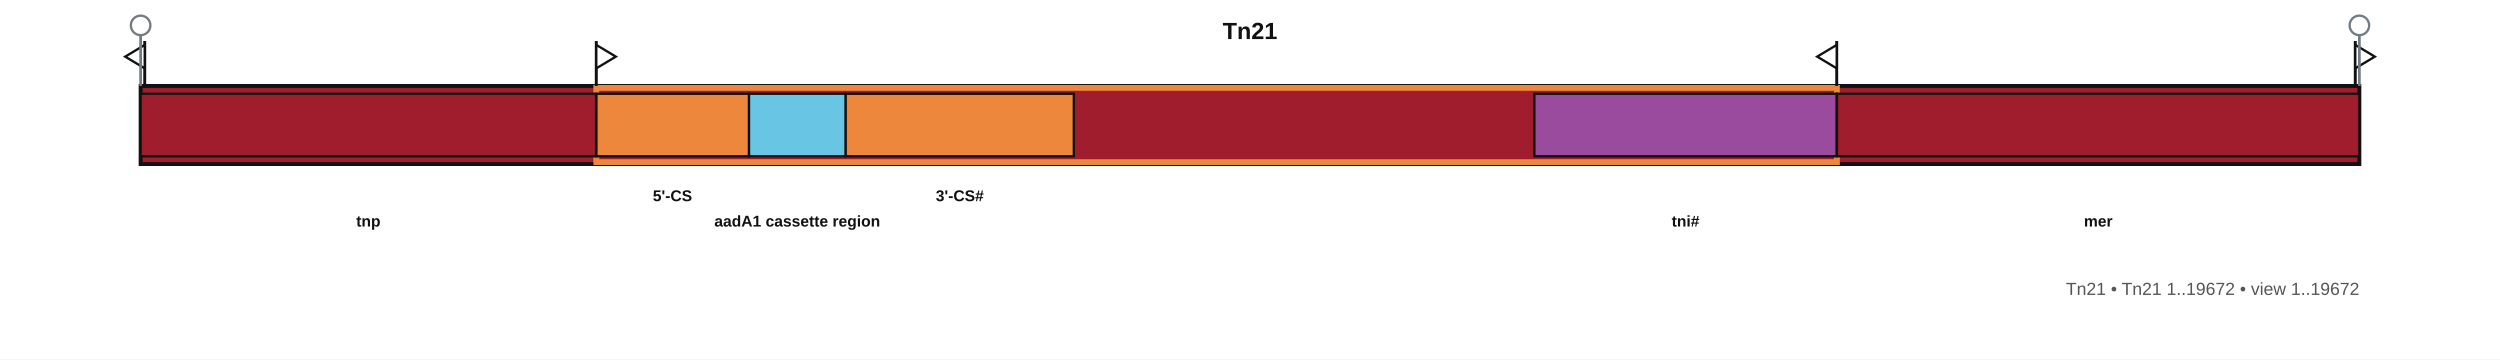
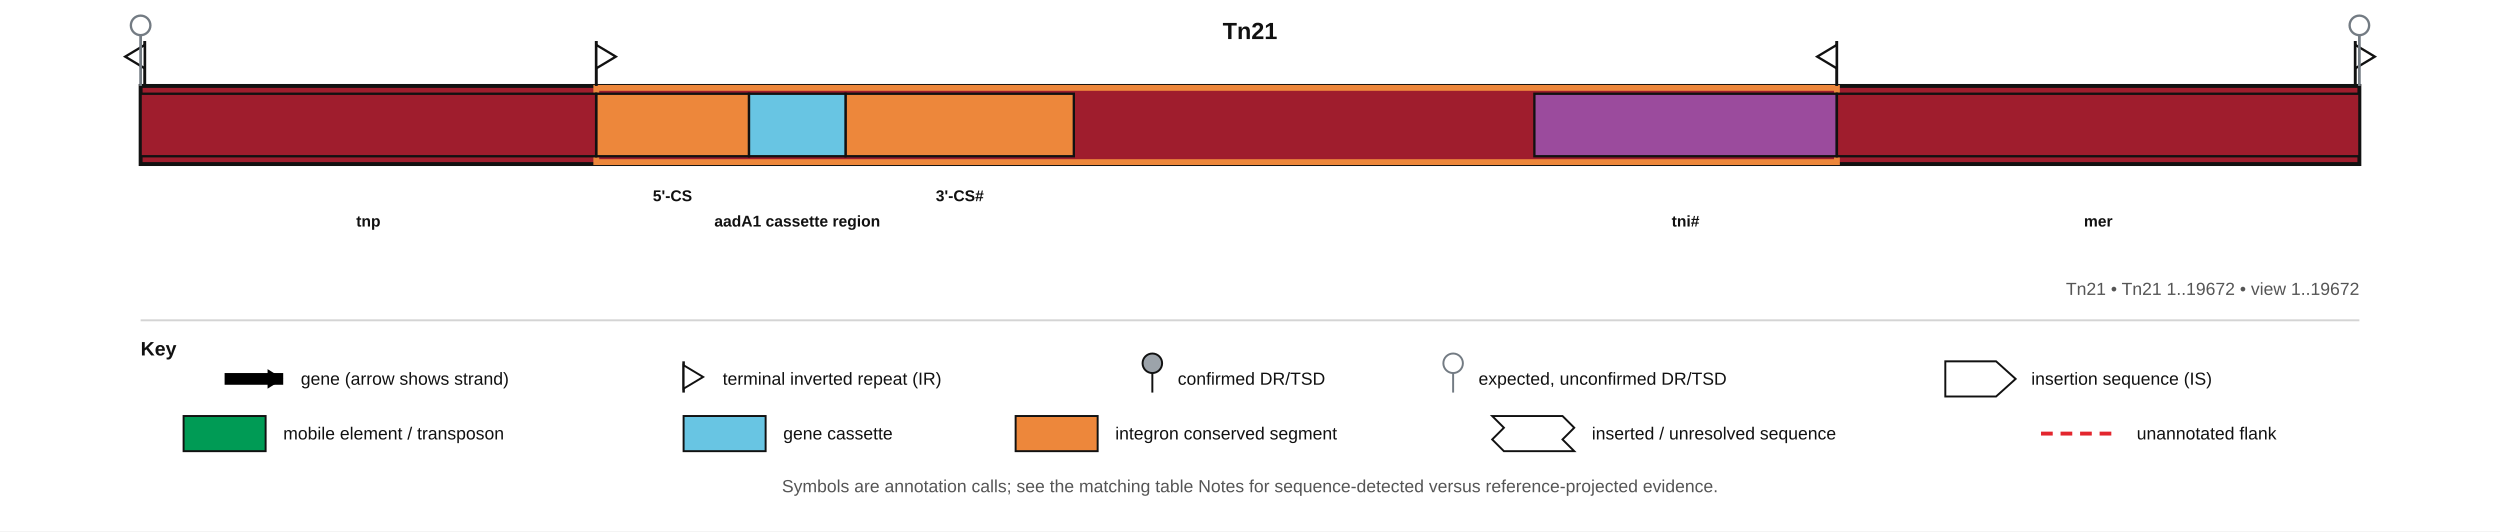
- <svg xmlns="http://www.w3.org/2000/svg" width="1280" height="184" style="background:#fff;font-family:Arial,Helvetica,sans-serif">
-   <rect x="0" y="0" width="1280" height="184" fill="#ffffff" />
+ <svg xmlns="http://www.w3.org/2000/svg" width="1280" height="272" style="background:#fff;font-family:Arial,Helvetica,sans-serif">
+   <rect x="0" y="0" width="1280" height="272" fill="#ffffff" />
  <rect x="72.0" y="44" width="1136.0" height="40" fill="#9f1d2d" stroke="#111111" stroke-width="2" />
  <text x="640.0" y="20.0" text-anchor="middle" font-size="12" font-weight="bold" font-style="normal" fill="#111111">Tn21</text>
  <rect x="305.3" y="45" width="635.2" height="38" fill="none" stroke="#ed873b" stroke-width="3" />
  <rect x="305.3" y="48" width="78.2" height="32" fill="#ed873b" stroke="#111111" stroke-width="1.2" />
  <text x="344.3" y="103.0" text-anchor="middle" font-size="8" font-weight="bold" font-style="normal" fill="#111111">5'-CS</text>
  <rect x="432.9" y="48" width="116.9" height="32" fill="#ed873b" stroke="#111111" stroke-width="1.2" />
  <text x="491.4" y="103.0" text-anchor="middle" font-size="8" font-weight="bold" font-style="normal" fill="#111111">3'-CS#</text>
  <rect x="72.0" y="48" width="233.2" height="32" fill="#9f1d2d" stroke="#111111" stroke-width="1.2" />
  <text x="188.6" y="116.0" text-anchor="middle" font-size="8" font-weight="bold" font-style="normal" fill="#111111">tnp</text>
  <rect x="785.6" y="48" width="154.8" height="32" fill="#9b4b9d" stroke="#111111" stroke-width="1.2" />
  <text x="863.0" y="116.0" text-anchor="middle" font-size="8" font-weight="bold" font-style="normal" fill="#111111">tni#</text>
  <rect x="940.5" y="48" width="267.5" height="32" fill="#9f1d2d" stroke="#111111" stroke-width="1.2" />
  <text x="1074.3" y="116.0" text-anchor="middle" font-size="8" font-weight="bold" font-style="normal" fill="#111111">mer</text>
  <rect x="383.5" y="48" width="49.4" height="32" fill="#68c5e3" stroke="#111111" stroke-width="1.2" />
  <text x="408.2" y="116.0" text-anchor="middle" font-size="8" font-weight="bold" font-style="normal" fill="#111111">aadA1 cassette region</text>
  <line x1="74.1" y1="44" x2="74.1" y2="21" stroke="#111111" stroke-width="1.5" />
  <polygon points="74.1,23 64.1,29 74.1,35" fill="#ffffff" stroke="#111111" stroke-width="1.2" />
  <line x1="305.3" y1="44" x2="305.3" y2="21" stroke="#111111" stroke-width="1.5" />
  <polygon points="305.3,23 315.3,29 305.3,35" fill="#ffffff" stroke="#111111" stroke-width="1.2" />
  <line x1="940.4" y1="44" x2="940.4" y2="21" stroke="#111111" stroke-width="1.5" />
  <polygon points="940.4,23 930.4,29 940.4,35" fill="#ffffff" stroke="#111111" stroke-width="1.2" />
  <line x1="1205.9" y1="44" x2="1205.9" y2="21" stroke="#111111" stroke-width="1.5" />
  <polygon points="1205.9,23 1215.9,29 1205.9,35" fill="#ffffff" stroke="#111111" stroke-width="1.2" />
  <g>
    <line x1="72.0" y1="44" x2="72.0" y2="18" stroke="#737b83" stroke-width="1.4" />
    <circle cx="72.0" cy="13" r="5" fill="#ffffff" stroke="#737b83" stroke-width="1.2" />
  </g>
  <g>
    <line x1="1208.0" y1="44" x2="1208.0" y2="18" stroke="#737b83" stroke-width="1.4" />
    <circle cx="1208.0" cy="13" r="5" fill="#ffffff" stroke="#737b83" stroke-width="1.2" />
  </g>
  <text x="1208.0" y="151.0" text-anchor="end" font-size="9" font-weight="normal" font-style="normal" fill="#555">Tn21 • Tn21 1..19672 • view 1..19672</text>
+   <line x1="72" y1="164" x2="1208" y2="164" stroke="#d4d4d4" stroke-width="1" />
+   <text x="72.0" y="182.0" text-anchor="start" font-size="10" font-weight="bold" font-style="normal" fill="#111111">Key</text>
+   <line x1="115" y1="194" x2="145" y2="194" stroke="#000" stroke-width="6" />
+   <polygon points="145,194 137,189 137,199" fill="#000" />
+   <text x="154.0" y="197.0" text-anchor="start" font-size="9" font-weight="normal" font-style="normal" fill="#111111">gene (arrow shows strand)</text>
+   <line x1="350" y1="201" x2="350" y2="185" stroke="#111" stroke-width="1.3" />
+   <polygon points="350,187 360,193 350,199" fill="#fff" stroke="#111" />
+   <text x="370.0" y="197.0" text-anchor="start" font-size="9" font-weight="normal" font-style="normal" fill="#111111">terminal inverted repeat (IR)</text>
+   <line x1="590" y1="201" x2="590" y2="187" stroke="#111" />
+   <circle cx="590" cy="186" r="5" fill="#9ca3aa" stroke="#111" />
+   <text x="603.0" y="197.0" text-anchor="start" font-size="9" font-weight="normal" font-style="normal" fill="#111111">confirmed DR/TSD</text>
+   <line x1="744" y1="201" x2="744" y2="187" stroke="#737b83" />
+   <circle cx="744" cy="186" r="5" fill="#fff" stroke="#737b83" />
+   <text x="757.0" y="197.0" text-anchor="start" font-size="9" font-weight="normal" font-style="normal" fill="#111111">expected, unconfirmed DR/TSD</text>
+   <polygon points="996,185 1022,185 1032,194 1022,203 996,203" fill="#fff" stroke="#111" />
+   <text x="1040.0" y="197.0" text-anchor="start" font-size="9" font-weight="normal" font-style="normal" fill="#111111">insertion sequence (IS)</text>
+   <rect x="94" y="213" width="42" height="18" fill="#009b55" stroke="#111" />
+   <text x="145.0" y="225.0" text-anchor="start" font-size="9" font-weight="normal" font-style="normal" fill="#111111">mobile element / transposon</text>
+   <rect x="350" y="213" width="42" height="18" fill="#68c5e3" stroke="#111" />
+   <text x="401.0" y="225.0" text-anchor="start" font-size="9" font-weight="normal" font-style="normal" fill="#111111">gene cassette</text>
+   <rect x="520" y="213" width="42" height="18" fill="#ed873b" stroke="#111" />
+   <text x="571.0" y="225.0" text-anchor="start" font-size="9" font-weight="normal" font-style="normal" fill="#111111">integron conserved segment</text>
+   <polygon points="770,213 800,213 806,219 800,225 806,231 770,231 764,225 770,219 764,213" fill="#fff" stroke="#111" />
+   <text x="815.0" y="225.0" text-anchor="start" font-size="9" font-weight="normal" font-style="normal" fill="#111111">inserted / unresolved sequence</text>
+   <line x1="1045" y1="222" x2="1085" y2="222" stroke="#e3262e" stroke-width="2" stroke-dasharray="6,4" />
+   <text x="1094.0" y="225.0" text-anchor="start" font-size="9" font-weight="normal" font-style="normal" fill="#111111">unannotated flank</text>
+   <text x="640.0" y="252.0" text-anchor="middle" font-size="9" font-weight="normal" font-style="normal" fill="#555555">Symbols are annotation calls; see the matching table Notes for sequence-detected versus reference-projected evidence.</text>
</svg>
